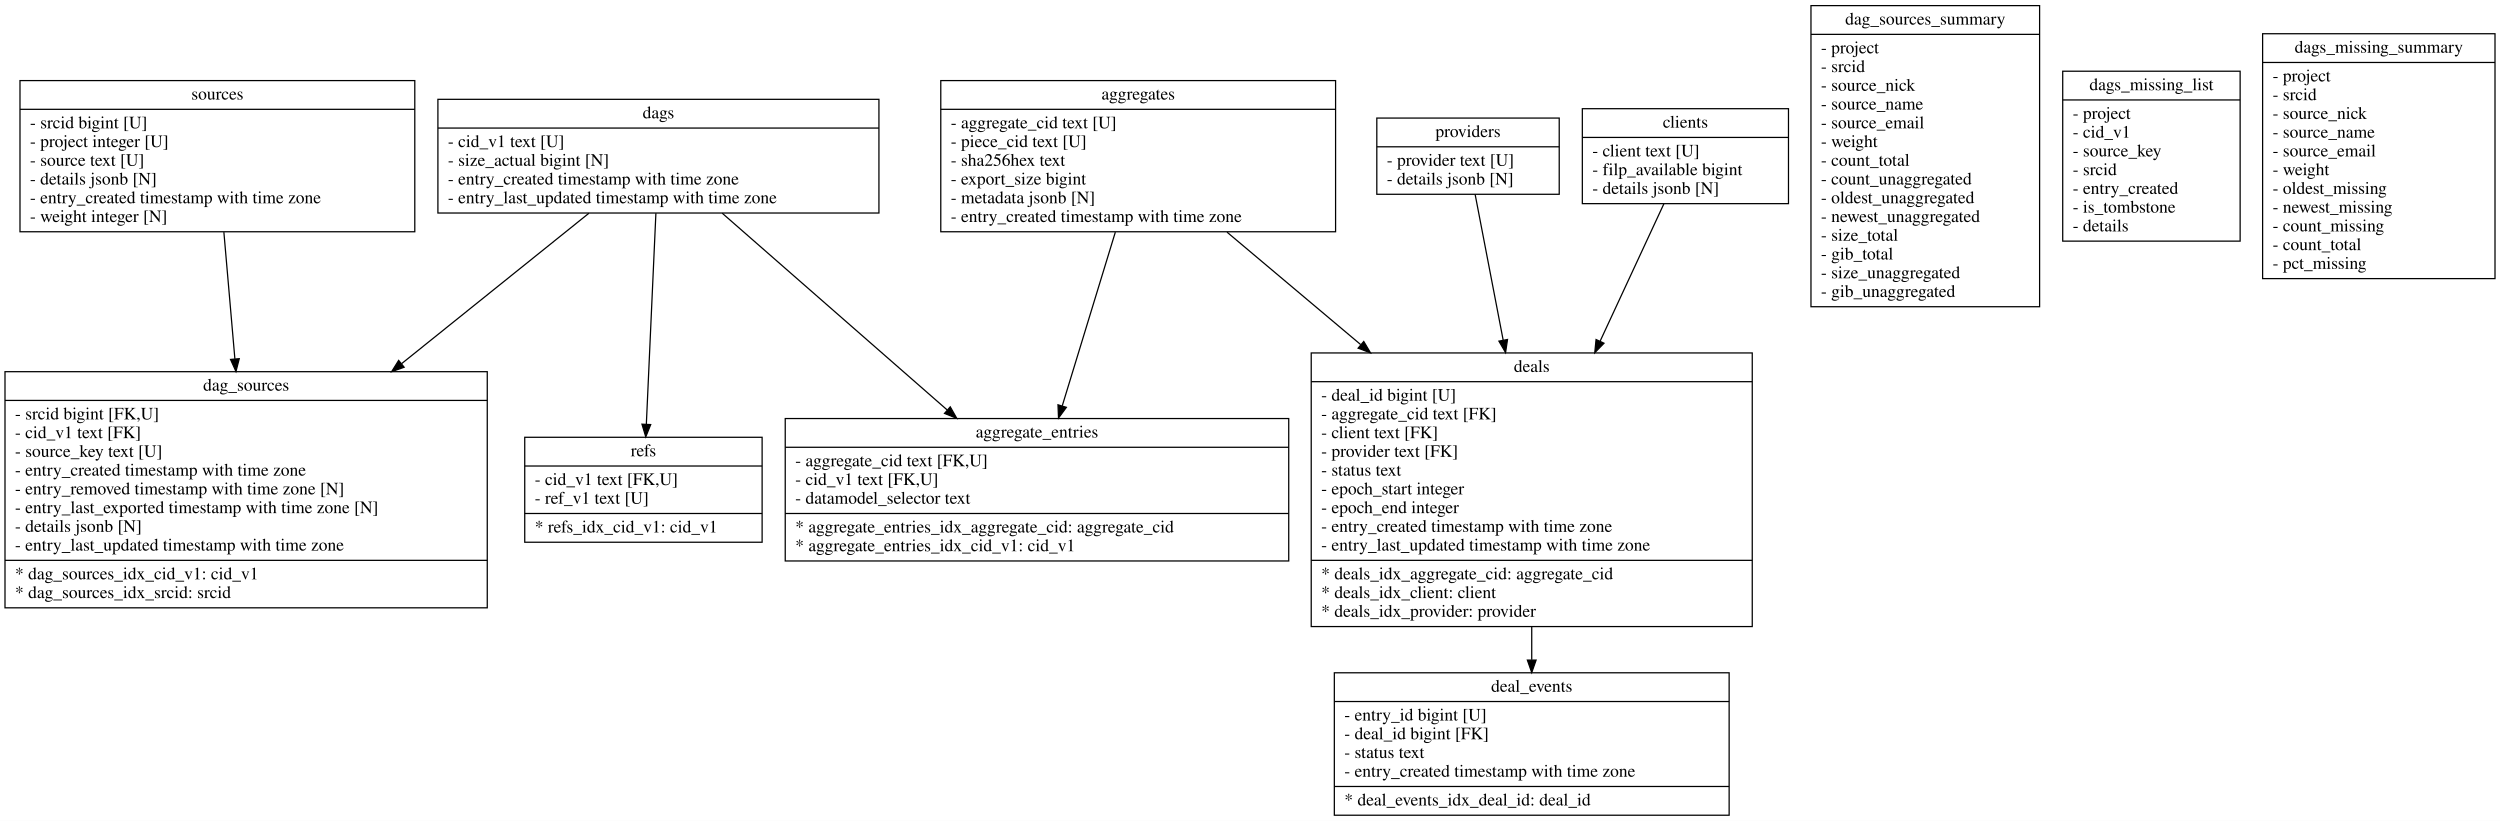
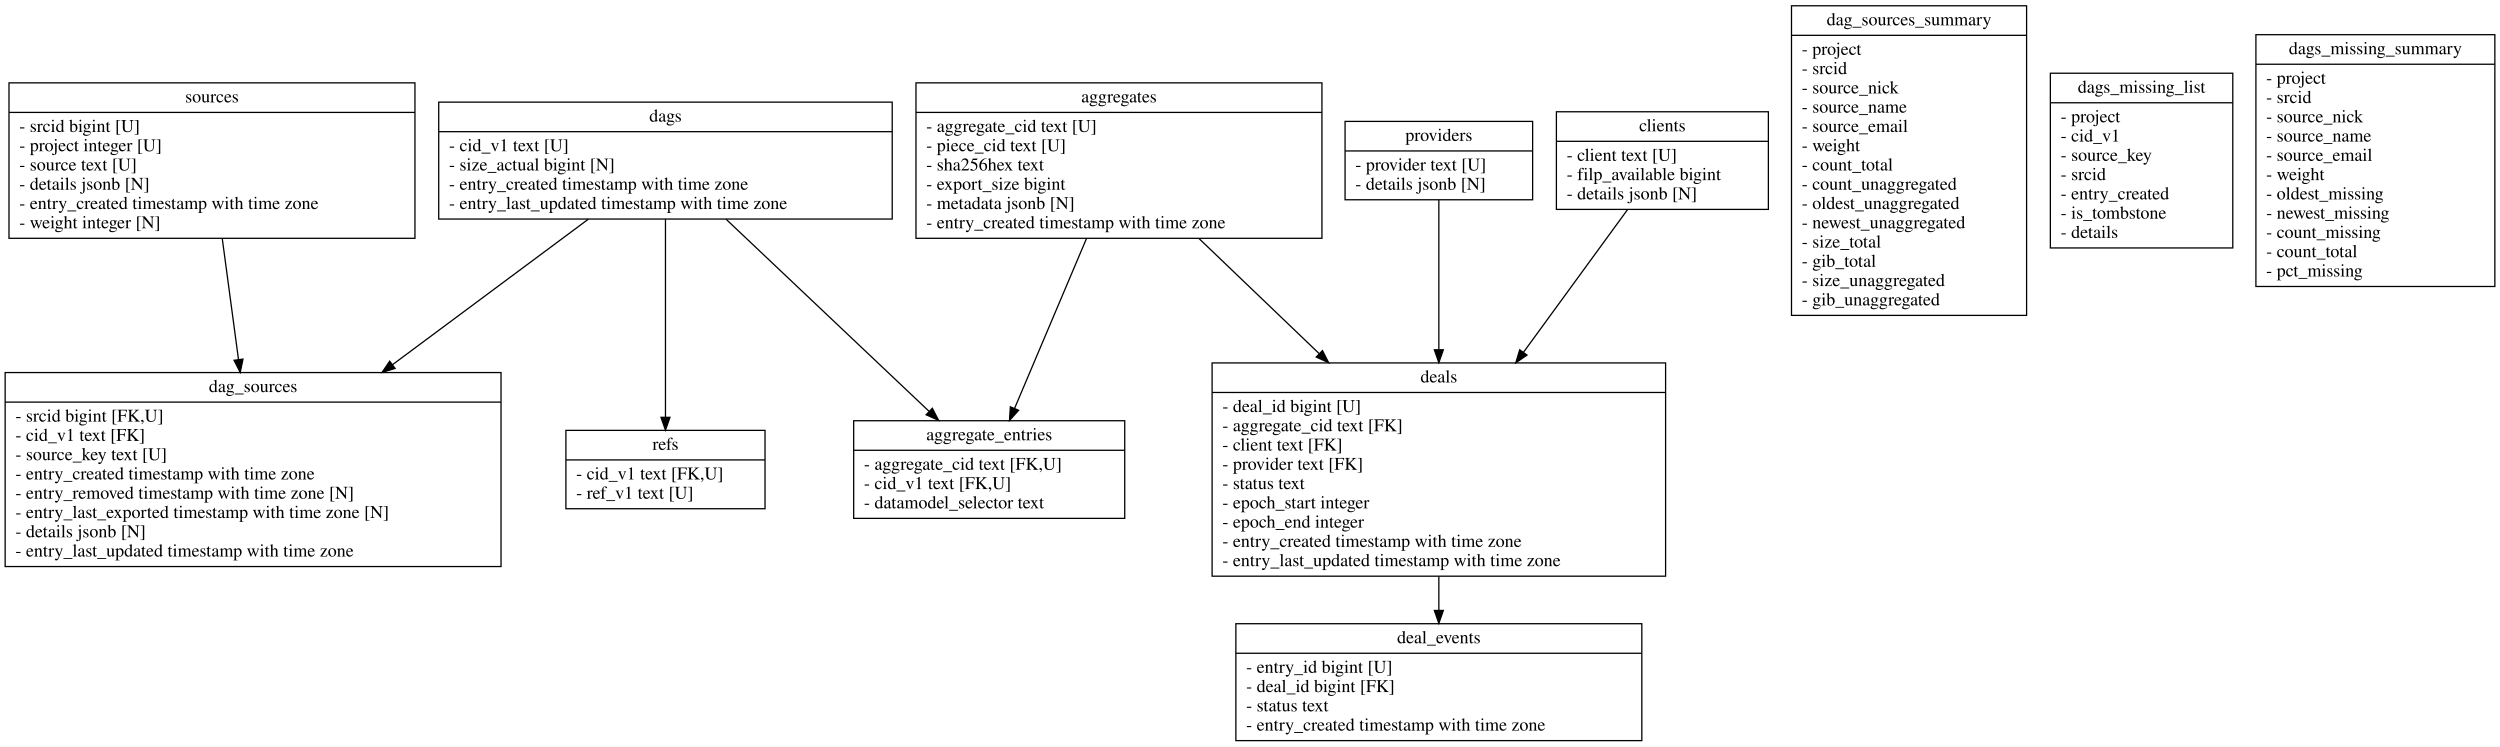
- <svg xmlns="http://www.w3.org/2000/svg" width="2001pt" height="657pt" viewBox="0.00 0.00 2001.00 657.00">
-   <g id="graph0" class="graph" transform="scale(1 1) rotate(0) translate(4 653)">
-     <polygon fill="white" stroke="transparent" points="-4,4 -4,-653 1997,-653 1997,4 -4,4" />
+ <svg xmlns="http://www.w3.org/2000/svg" width="1946pt" height="581pt" viewBox="0.00 0.00 1946.00 581.00">
+   <g id="graph0" class="graph" transform="scale(1 1) rotate(0) translate(4 577)">
+     <polygon fill="white" stroke="transparent" points="-4,4 -4,-577 1942,-577 1942,4 -4,4" />
    <g id="node1" class="node">
-       <polygon fill="white" stroke="black" points="749,-467.5 749,-588.5 1065,-588.5 1065,-467.5 749,-467.5" />
-       <text text-anchor="middle" x="907" y="-573.3" font-family="Times,serif" font-size="14.00">aggregates</text>
-       <polyline fill="none" stroke="black" points="749,-565.5 1065,-565.5 " />
-       <text text-anchor="start" x="757" y="-550.3" font-family="Times,serif" font-size="14.00">- aggregate_cid text [U]</text>
-       <text text-anchor="start" x="757" y="-535.3" font-family="Times,serif" font-size="14.00">- piece_cid text [U]</text>
-       <text text-anchor="start" x="757" y="-520.3" font-family="Times,serif" font-size="14.00">- sha256hex text</text>
-       <text text-anchor="start" x="757" y="-505.3" font-family="Times,serif" font-size="14.00">- export_size bigint</text>
-       <text text-anchor="start" x="757" y="-490.3" font-family="Times,serif" font-size="14.00">- metadata jsonb [N]</text>
-       <text text-anchor="start" x="757" y="-475.3" font-family="Times,serif" font-size="14.00">- entry_created timestamp with time zone</text>
+       <polygon fill="white" stroke="black" points="709,-391.5 709,-512.5 1025,-512.5 1025,-391.5 709,-391.5" />
+       <text text-anchor="middle" x="867" y="-497.3" font-family="Times,serif" font-size="14.00">aggregates</text>
+       <polyline fill="none" stroke="black" points="709,-489.5 1025,-489.5 " />
+       <text text-anchor="start" x="717" y="-474.3" font-family="Times,serif" font-size="14.00">- aggregate_cid text [U]</text>
+       <text text-anchor="start" x="717" y="-459.3" font-family="Times,serif" font-size="14.00">- piece_cid text [U]</text>
+       <text text-anchor="start" x="717" y="-444.3" font-family="Times,serif" font-size="14.00">- sha256hex text</text>
+       <text text-anchor="start" x="717" y="-429.3" font-family="Times,serif" font-size="14.00">- export_size bigint</text>
+       <text text-anchor="start" x="717" y="-414.3" font-family="Times,serif" font-size="14.00">- metadata jsonb [N]</text>
+       <text text-anchor="start" x="717" y="-399.3" font-family="Times,serif" font-size="14.00">- entry_created timestamp with time zone</text>
    </g>
    <g id="node7" class="node">
-       <polygon fill="white" stroke="black" points="624.5,-204 624.5,-318 1027.5,-318 1027.5,-204 624.5,-204" />
-       <text text-anchor="middle" x="826" y="-302.8" font-family="Times,serif" font-size="14.00">aggregate_entries</text>
-       <polyline fill="none" stroke="black" points="624.5,-295 1027.5,-295 " />
-       <text text-anchor="start" x="632.5" y="-279.8" font-family="Times,serif" font-size="14.00">- aggregate_cid text [FK,U]</text>
-       <text text-anchor="start" x="632.5" y="-264.8" font-family="Times,serif" font-size="14.00">- cid_v1 text [FK,U]</text>
-       <text text-anchor="start" x="632.5" y="-249.8" font-family="Times,serif" font-size="14.00">- datamodel_selector text</text>
-       <polyline fill="none" stroke="black" points="624.5,-242 1027.5,-242 " />
-       <text text-anchor="start" x="632.5" y="-226.8" font-family="Times,serif" font-size="14.00">* aggregate_entries_idx_aggregate_cid: aggregate_cid</text>
-       <text text-anchor="start" x="632.5" y="-211.8" font-family="Times,serif" font-size="14.00">* aggregate_entries_idx_cid_v1: cid_v1</text>
+       <polygon fill="white" stroke="black" points="660.5,-173.5 660.5,-249.5 871.5,-249.5 871.5,-173.5 660.5,-173.5" />
+       <text text-anchor="middle" x="766" y="-234.3" font-family="Times,serif" font-size="14.00">aggregate_entries</text>
+       <polyline fill="none" stroke="black" points="660.5,-226.5 871.5,-226.5 " />
+       <text text-anchor="start" x="668.5" y="-211.3" font-family="Times,serif" font-size="14.00">- aggregate_cid text [FK,U]</text>
+       <text text-anchor="start" x="668.5" y="-196.3" font-family="Times,serif" font-size="14.00">- cid_v1 text [FK,U]</text>
+       <text text-anchor="start" x="668.5" y="-181.3" font-family="Times,serif" font-size="14.00">- datamodel_selector text</text>
    </g>
    <g id="edge1" class="edge">
-       <path fill="none" stroke="black" d="M888.72,-467.2C876.08,-425.84 859.26,-370.81 846.22,-328.14" />
-       <polygon fill="black" stroke="black" points="849.51,-326.95 843.24,-318.41 842.82,-329 849.51,-326.95" />
+       <path fill="none" stroke="black" d="M841.77,-391.43C824.43,-350.48 801.73,-296.86 785.71,-259.04" />
+       <polygon fill="black" stroke="black" points="788.91,-257.62 781.79,-249.78 782.46,-260.35 788.91,-257.62" />
    </g>
    <g id="node9" class="node">
-       <polygon fill="white" stroke="black" points="1045.5,-151.5 1045.5,-370.5 1398.5,-370.5 1398.5,-151.5 1045.5,-151.5" />
-       <text text-anchor="middle" x="1222" y="-355.3" font-family="Times,serif" font-size="14.00">deals</text>
-       <polyline fill="none" stroke="black" points="1045.5,-347.5 1398.5,-347.5 " />
-       <text text-anchor="start" x="1053.5" y="-332.3" font-family="Times,serif" font-size="14.00">- deal_id bigint [U]</text>
-       <text text-anchor="start" x="1053.5" y="-317.3" font-family="Times,serif" font-size="14.00">- aggregate_cid text [FK]</text>
-       <text text-anchor="start" x="1053.5" y="-302.3" font-family="Times,serif" font-size="14.00">- client text [FK]</text>
-       <text text-anchor="start" x="1053.5" y="-287.3" font-family="Times,serif" font-size="14.00">- provider text [FK]</text>
-       <text text-anchor="start" x="1053.5" y="-272.3" font-family="Times,serif" font-size="14.00">- status text</text>
-       <text text-anchor="start" x="1053.5" y="-257.3" font-family="Times,serif" font-size="14.00">- epoch_start integer</text>
-       <text text-anchor="start" x="1053.5" y="-242.3" font-family="Times,serif" font-size="14.00">- epoch_end integer</text>
-       <text text-anchor="start" x="1053.5" y="-227.3" font-family="Times,serif" font-size="14.00">- entry_created timestamp with time zone</text>
-       <text text-anchor="start" x="1053.5" y="-212.3" font-family="Times,serif" font-size="14.00">- entry_last_updated timestamp with time zone</text>
-       <polyline fill="none" stroke="black" points="1045.5,-204.5 1398.5,-204.5 " />
-       <text text-anchor="start" x="1053.5" y="-189.3" font-family="Times,serif" font-size="14.00">* deals_idx_aggregate_cid: aggregate_cid</text>
-       <text text-anchor="start" x="1053.5" y="-174.3" font-family="Times,serif" font-size="14.00">* deals_idx_client: client</text>
-       <text text-anchor="start" x="1053.5" y="-159.3" font-family="Times,serif" font-size="14.00">* deals_idx_provider: provider</text>
+       <polygon fill="white" stroke="black" points="939.5,-128.5 939.5,-294.5 1292.5,-294.5 1292.5,-128.5 939.5,-128.5" />
+       <text text-anchor="middle" x="1116" y="-279.3" font-family="Times,serif" font-size="14.00">deals</text>
+       <polyline fill="none" stroke="black" points="939.5,-271.5 1292.5,-271.5 " />
+       <text text-anchor="start" x="947.5" y="-256.3" font-family="Times,serif" font-size="14.00">- deal_id bigint [U]</text>
+       <text text-anchor="start" x="947.5" y="-241.3" font-family="Times,serif" font-size="14.00">- aggregate_cid text [FK]</text>
+       <text text-anchor="start" x="947.5" y="-226.3" font-family="Times,serif" font-size="14.00">- client text [FK]</text>
+       <text text-anchor="start" x="947.5" y="-211.3" font-family="Times,serif" font-size="14.00">- provider text [FK]</text>
+       <text text-anchor="start" x="947.5" y="-196.3" font-family="Times,serif" font-size="14.00">- status text</text>
+       <text text-anchor="start" x="947.5" y="-181.3" font-family="Times,serif" font-size="14.00">- epoch_start integer</text>
+       <text text-anchor="start" x="947.5" y="-166.3" font-family="Times,serif" font-size="14.00">- epoch_end integer</text>
+       <text text-anchor="start" x="947.5" y="-151.3" font-family="Times,serif" font-size="14.00">- entry_created timestamp with time zone</text>
+       <text text-anchor="start" x="947.5" y="-136.3" font-family="Times,serif" font-size="14.00">- entry_last_updated timestamp with time zone</text>
    </g>
    <g id="edge2" class="edge">
-       <path fill="none" stroke="black" d="M978.08,-467.2C1009.76,-440.55 1048.2,-408.21 1085.1,-377.17" />
-       <polygon fill="black" stroke="black" points="1087.55,-379.68 1092.95,-370.57 1083.04,-374.33 1087.55,-379.68" />
+       <path fill="none" stroke="black" d="M929.19,-391.43C957.46,-364.35 991.51,-331.74 1022.75,-301.82" />
+       <polygon fill="black" stroke="black" points="1025.4,-304.12 1030.2,-294.68 1020.56,-299.07 1025.4,-304.12" />
    </g>
    <g id="node2" class="node">
-       <polygon fill="white" stroke="black" points="1262.5,-490 1262.5,-566 1427.5,-566 1427.5,-490 1262.5,-490" />
-       <text text-anchor="middle" x="1345" y="-550.8" font-family="Times,serif" font-size="14.00">clients</text>
-       <polyline fill="none" stroke="black" points="1262.5,-543 1427.5,-543 " />
-       <text text-anchor="start" x="1270.5" y="-527.8" font-family="Times,serif" font-size="14.00">- client text [U]</text>
-       <text text-anchor="start" x="1270.5" y="-512.8" font-family="Times,serif" font-size="14.00">- filp_available bigint</text>
-       <text text-anchor="start" x="1270.5" y="-497.8" font-family="Times,serif" font-size="14.00">- details jsonb [N]</text>
+       <polygon fill="white" stroke="black" points="1207.5,-414 1207.5,-490 1372.5,-490 1372.5,-414 1207.5,-414" />
+       <text text-anchor="middle" x="1290" y="-474.8" font-family="Times,serif" font-size="14.00">clients</text>
+       <polyline fill="none" stroke="black" points="1207.5,-467 1372.5,-467 " />
+       <text text-anchor="start" x="1215.5" y="-451.8" font-family="Times,serif" font-size="14.00">- client text [U]</text>
+       <text text-anchor="start" x="1215.5" y="-436.8" font-family="Times,serif" font-size="14.00">- filp_available bigint</text>
+       <text text-anchor="start" x="1215.5" y="-421.8" font-family="Times,serif" font-size="14.00">- details jsonb [N]</text>
    </g>
    <g id="edge3" class="edge">
-       <path fill="none" stroke="black" d="M1327.77,-489.87C1314.43,-461.13 1295.17,-419.65 1276.74,-379.94" />
-       <polygon fill="black" stroke="black" points="1279.84,-378.29 1272.45,-370.69 1273.49,-381.24 1279.84,-378.29" />
+       <path fill="none" stroke="black" d="M1263,-414C1241.35,-384.31 1210.02,-341.37 1181.85,-302.76" />
+       <polygon fill="black" stroke="black" points="1184.61,-300.6 1175.89,-294.59 1178.95,-304.73 1184.61,-300.6" />
    </g>
    <g id="node3" class="node">
-       <polygon fill="white" stroke="black" points="346.5,-482.5 346.5,-573.5 699.5,-573.5 699.5,-482.5 346.5,-482.5" />
-       <text text-anchor="middle" x="523" y="-558.3" font-family="Times,serif" font-size="14.00">dags</text>
-       <polyline fill="none" stroke="black" points="346.5,-550.5 699.5,-550.5 " />
-       <text text-anchor="start" x="354.5" y="-535.3" font-family="Times,serif" font-size="14.00">- cid_v1 text [U]</text>
-       <text text-anchor="start" x="354.5" y="-520.3" font-family="Times,serif" font-size="14.00">- size_actual bigint [N]</text>
-       <text text-anchor="start" x="354.5" y="-505.3" font-family="Times,serif" font-size="14.00">- entry_created timestamp with time zone</text>
-       <text text-anchor="start" x="354.5" y="-490.3" font-family="Times,serif" font-size="14.00">- entry_last_updated timestamp with time zone</text>
+       <polygon fill="white" stroke="black" points="337.5,-406.5 337.5,-497.5 690.5,-497.5 690.5,-406.5 337.5,-406.5" />
+       <text text-anchor="middle" x="514" y="-482.3" font-family="Times,serif" font-size="14.00">dags</text>
+       <polyline fill="none" stroke="black" points="337.5,-474.5 690.5,-474.5 " />
+       <text text-anchor="start" x="345.5" y="-459.3" font-family="Times,serif" font-size="14.00">- cid_v1 text [U]</text>
+       <text text-anchor="start" x="345.5" y="-444.3" font-family="Times,serif" font-size="14.00">- size_actual bigint [N]</text>
+       <text text-anchor="start" x="345.5" y="-429.3" font-family="Times,serif" font-size="14.00">- entry_created timestamp with time zone</text>
+       <text text-anchor="start" x="345.5" y="-414.3" font-family="Times,serif" font-size="14.00">- entry_last_updated timestamp with time zone</text>
    </g>
    <g id="node6" class="node">
-       <polygon fill="white" stroke="black" points="416,-219 416,-303 606,-303 606,-219 416,-219" />
-       <text text-anchor="middle" x="511" y="-287.8" font-family="Times,serif" font-size="14.00">refs</text>
-       <polyline fill="none" stroke="black" points="416,-280 606,-280 " />
-       <text text-anchor="start" x="424" y="-264.8" font-family="Times,serif" font-size="14.00">- cid_v1 text [FK,U]</text>
-       <text text-anchor="start" x="424" y="-249.8" font-family="Times,serif" font-size="14.00">- ref_v1 text [U]</text>
-       <polyline fill="none" stroke="black" points="416,-242 606,-242 " />
-       <text text-anchor="start" x="424" y="-226.8" font-family="Times,serif" font-size="14.00">* refs_idx_cid_v1: cid_v1</text>
+       <polygon fill="white" stroke="black" points="436.5,-181 436.5,-242 591.5,-242 591.5,-181 436.5,-181" />
+       <text text-anchor="middle" x="514" y="-226.8" font-family="Times,serif" font-size="14.00">refs</text>
+       <polyline fill="none" stroke="black" points="436.5,-219 591.5,-219 " />
+       <text text-anchor="start" x="444.5" y="-203.8" font-family="Times,serif" font-size="14.00">- cid_v1 text [FK,U]</text>
+       <text text-anchor="start" x="444.5" y="-188.8" font-family="Times,serif" font-size="14.00">- ref_v1 text [U]</text>
    </g>
    <g id="edge6" class="edge">
-       <path fill="none" stroke="black" d="M520.98,-482.35C518.86,-435.66 515.55,-362.5 513.33,-313.43" />
-       <polygon fill="black" stroke="black" points="516.82,-313.17 512.87,-303.34 509.83,-313.49 516.82,-313.17" />
+       <path fill="none" stroke="black" d="M514,-406.42C514,-362.17 514,-294.97 514,-252.43" />
+       <polygon fill="black" stroke="black" points="517.5,-252.17 514,-242.17 510.5,-252.17 517.5,-252.17" />
    </g>
    <g id="edge4" class="edge">
-       <path fill="none" stroke="black" d="M574.06,-482.35C623.43,-439.17 698.7,-373.33 754.12,-324.87" />
-       <polygon fill="black" stroke="black" points="756.58,-327.36 761.8,-318.15 751.97,-322.09 756.58,-327.36" />
+       <path fill="none" stroke="black" d="M561.1,-406.42C606.31,-363.64 674.19,-299.39 719.27,-256.73" />
+       <polygon fill="black" stroke="black" points="721.72,-259.23 726.58,-249.81 716.91,-254.14 721.72,-259.23" />
    </g>
    <g id="node8" class="node">
-       <polygon fill="white" stroke="black" points="0,-166.5 0,-355.5 386,-355.5 386,-166.5 0,-166.5" />
-       <text text-anchor="middle" x="193" y="-340.3" font-family="Times,serif" font-size="14.00">dag_sources</text>
-       <polyline fill="none" stroke="black" points="0,-332.5 386,-332.5 " />
-       <text text-anchor="start" x="8" y="-317.3" font-family="Times,serif" font-size="14.00">- srcid bigint [FK,U]</text>
-       <text text-anchor="start" x="8" y="-302.3" font-family="Times,serif" font-size="14.00">- cid_v1 text [FK]</text>
-       <text text-anchor="start" x="8" y="-287.3" font-family="Times,serif" font-size="14.00">- source_key text [U]</text>
-       <text text-anchor="start" x="8" y="-272.3" font-family="Times,serif" font-size="14.00">- entry_created timestamp with time zone</text>
-       <text text-anchor="start" x="8" y="-257.3" font-family="Times,serif" font-size="14.00">- entry_removed timestamp with time zone [N]</text>
-       <text text-anchor="start" x="8" y="-242.3" font-family="Times,serif" font-size="14.00">- entry_last_exported timestamp with time zone [N]</text>
-       <text text-anchor="start" x="8" y="-227.3" font-family="Times,serif" font-size="14.00">- details jsonb [N]</text>
-       <text text-anchor="start" x="8" y="-212.3" font-family="Times,serif" font-size="14.00">- entry_last_updated timestamp with time zone</text>
-       <polyline fill="none" stroke="black" points="0,-204.5 386,-204.5 " />
-       <text text-anchor="start" x="8" y="-189.3" font-family="Times,serif" font-size="14.00">* dag_sources_idx_cid_v1: cid_v1</text>
-       <text text-anchor="start" x="8" y="-174.3" font-family="Times,serif" font-size="14.00">* dag_sources_idx_srcid: srcid</text>
+       <polygon fill="white" stroke="black" points="0,-136 0,-287 386,-287 386,-136 0,-136" />
+       <text text-anchor="middle" x="193" y="-271.8" font-family="Times,serif" font-size="14.00">dag_sources</text>
+       <polyline fill="none" stroke="black" points="0,-264 386,-264 " />
+       <text text-anchor="start" x="8" y="-248.8" font-family="Times,serif" font-size="14.00">- srcid bigint [FK,U]</text>
+       <text text-anchor="start" x="8" y="-233.8" font-family="Times,serif" font-size="14.00">- cid_v1 text [FK]</text>
+       <text text-anchor="start" x="8" y="-218.8" font-family="Times,serif" font-size="14.00">- source_key text [U]</text>
+       <text text-anchor="start" x="8" y="-203.8" font-family="Times,serif" font-size="14.00">- entry_created timestamp with time zone</text>
+       <text text-anchor="start" x="8" y="-188.8" font-family="Times,serif" font-size="14.00">- entry_removed timestamp with time zone [N]</text>
+       <text text-anchor="start" x="8" y="-173.8" font-family="Times,serif" font-size="14.00">- entry_last_exported timestamp with time zone [N]</text>
+       <text text-anchor="start" x="8" y="-158.8" font-family="Times,serif" font-size="14.00">- details jsonb [N]</text>
+       <text text-anchor="start" x="8" y="-143.8" font-family="Times,serif" font-size="14.00">- entry_last_updated timestamp with time zone</text>
    </g>
    <g id="edge5" class="edge">
-       <path fill="none" stroke="black" d="M467.39,-482.35C426.42,-449.44 369.07,-403.39 317.39,-361.89" />
-       <polygon fill="black" stroke="black" points="319.47,-359.07 309.48,-355.54 315.09,-364.53 319.47,-359.07" />
+       <path fill="none" stroke="black" d="M454,-406.42C411.2,-374.62 352.43,-330.96 301.5,-293.12" />
+       <polygon fill="black" stroke="black" points="303.52,-290.25 293.4,-287.1 299.34,-295.87 303.52,-290.25" />
    </g>
    <g id="node4" class="node">
-       <polygon fill="white" stroke="black" points="1098,-497.5 1098,-558.5 1244,-558.5 1244,-497.5 1098,-497.5" />
-       <text text-anchor="middle" x="1171" y="-543.3" font-family="Times,serif" font-size="14.00">providers</text>
-       <polyline fill="none" stroke="black" points="1098,-535.5 1244,-535.5 " />
-       <text text-anchor="start" x="1106" y="-520.3" font-family="Times,serif" font-size="14.00">- provider text [U]</text>
-       <text text-anchor="start" x="1106" y="-505.3" font-family="Times,serif" font-size="14.00">- details jsonb [N]</text>
+       <polygon fill="white" stroke="black" points="1043,-421.5 1043,-482.5 1189,-482.5 1189,-421.5 1043,-421.5" />
+       <text text-anchor="middle" x="1116" y="-467.3" font-family="Times,serif" font-size="14.00">providers</text>
+       <polyline fill="none" stroke="black" points="1043,-459.5 1189,-459.5 " />
+       <text text-anchor="start" x="1051" y="-444.3" font-family="Times,serif" font-size="14.00">- provider text [U]</text>
+       <text text-anchor="start" x="1051" y="-429.3" font-family="Times,serif" font-size="14.00">- details jsonb [N]</text>
    </g>
    <g id="edge8" class="edge">
-       <path fill="none" stroke="black" d="M1176.7,-497.37C1182.19,-468.87 1190.85,-423.87 1199.13,-380.81" />
-       <polygon fill="black" stroke="black" points="1202.61,-381.28 1201.06,-370.8 1195.73,-379.95 1202.61,-381.28" />
+       <path fill="none" stroke="black" d="M1116,-421.28C1116,-392.15 1116,-346.23 1116,-304.86" />
+       <polygon fill="black" stroke="black" points="1119.5,-304.73 1116,-294.73 1112.5,-304.73 1119.5,-304.73" />
    </g>
    <g id="node5" class="node">
-       <polygon fill="white" stroke="black" points="12,-467.5 12,-588.5 328,-588.5 328,-467.5 12,-467.5" />
-       <text text-anchor="middle" x="170" y="-573.3" font-family="Times,serif" font-size="14.00">sources</text>
-       <polyline fill="none" stroke="black" points="12,-565.5 328,-565.5 " />
-       <text text-anchor="start" x="20" y="-550.3" font-family="Times,serif" font-size="14.00">- srcid bigint [U]</text>
-       <text text-anchor="start" x="20" y="-535.3" font-family="Times,serif" font-size="14.00">- project integer [U]</text>
-       <text text-anchor="start" x="20" y="-520.3" font-family="Times,serif" font-size="14.00">- source text [U]</text>
-       <text text-anchor="start" x="20" y="-505.3" font-family="Times,serif" font-size="14.00">- details jsonb [N]</text>
-       <text text-anchor="start" x="20" y="-490.3" font-family="Times,serif" font-size="14.00">- entry_created timestamp with time zone</text>
-       <text text-anchor="start" x="20" y="-475.3" font-family="Times,serif" font-size="14.00">- weight integer [N]</text>
+       <polygon fill="white" stroke="black" points="3,-391.5 3,-512.5 319,-512.5 319,-391.5 3,-391.5" />
+       <text text-anchor="middle" x="161" y="-497.3" font-family="Times,serif" font-size="14.00">sources</text>
+       <polyline fill="none" stroke="black" points="3,-489.5 319,-489.5 " />
+       <text text-anchor="start" x="11" y="-474.3" font-family="Times,serif" font-size="14.00">- srcid bigint [U]</text>
+       <text text-anchor="start" x="11" y="-459.3" font-family="Times,serif" font-size="14.00">- project integer [U]</text>
+       <text text-anchor="start" x="11" y="-444.3" font-family="Times,serif" font-size="14.00">- source text [U]</text>
+       <text text-anchor="start" x="11" y="-429.3" font-family="Times,serif" font-size="14.00">- details jsonb [N]</text>
+       <text text-anchor="start" x="11" y="-414.3" font-family="Times,serif" font-size="14.00">- entry_created timestamp with time zone</text>
+       <text text-anchor="start" x="11" y="-399.3" font-family="Times,serif" font-size="14.00">- weight integer [N]</text>
    </g>
    <g id="edge9" class="edge">
-       <path fill="none" stroke="black" d="M175.19,-467.2C177.79,-437.26 181.01,-400.14 184,-365.74" />
-       <polygon fill="black" stroke="black" points="187.49,-365.91 184.87,-355.65 180.52,-365.31 187.49,-365.91" />
+       <path fill="none" stroke="black" d="M168.99,-391.43C172.82,-362.92 177.47,-328.28 181.65,-297.1" />
+       <polygon fill="black" stroke="black" points="185.13,-297.48 182.99,-287.11 178.19,-296.55 185.13,-297.48" />
    </g>
    <g id="node10" class="node">
-       <polygon fill="white" stroke="black" points="1064,-0.5 1064,-114.5 1380,-114.5 1380,-0.5 1064,-0.5" />
-       <text text-anchor="middle" x="1222" y="-99.3" font-family="Times,serif" font-size="14.00">deal_events</text>
-       <polyline fill="none" stroke="black" points="1064,-91.5 1380,-91.5 " />
-       <text text-anchor="start" x="1072" y="-76.3" font-family="Times,serif" font-size="14.00">- entry_id bigint [U]</text>
-       <text text-anchor="start" x="1072" y="-61.3" font-family="Times,serif" font-size="14.00">- deal_id bigint [FK]</text>
-       <text text-anchor="start" x="1072" y="-46.3" font-family="Times,serif" font-size="14.00">- status text</text>
-       <text text-anchor="start" x="1072" y="-31.3" font-family="Times,serif" font-size="14.00">- entry_created timestamp with time zone</text>
-       <polyline fill="none" stroke="black" points="1064,-23.5 1380,-23.5 " />
-       <text text-anchor="start" x="1072" y="-8.3" font-family="Times,serif" font-size="14.00">* deal_events_idx_deal_id: deal_id</text>
+       <polygon fill="white" stroke="black" points="958,-0.5 958,-91.5 1274,-91.5 1274,-0.5 958,-0.5" />
+       <text text-anchor="middle" x="1116" y="-76.3" font-family="Times,serif" font-size="14.00">deal_events</text>
+       <polyline fill="none" stroke="black" points="958,-68.5 1274,-68.5 " />
+       <text text-anchor="start" x="966" y="-53.3" font-family="Times,serif" font-size="14.00">- entry_id bigint [U]</text>
+       <text text-anchor="start" x="966" y="-38.3" font-family="Times,serif" font-size="14.00">- deal_id bigint [FK]</text>
+       <text text-anchor="start" x="966" y="-23.3" font-family="Times,serif" font-size="14.00">- status text</text>
+       <text text-anchor="start" x="966" y="-8.3" font-family="Times,serif" font-size="14.00">- entry_created timestamp with time zone</text>
    </g>
    <g id="edge7" class="edge">
-       <path fill="none" stroke="black" d="M1222,-151.29C1222,-142.3 1222,-133.4 1222,-124.87" />
-       <polygon fill="black" stroke="black" points="1225.5,-124.67 1222,-114.68 1218.5,-124.68 1225.5,-124.67" />
+       <path fill="none" stroke="black" d="M1116,-128.27C1116,-119.34 1116,-110.41 1116,-101.92" />
+       <polygon fill="black" stroke="black" points="1119.5,-101.81 1116,-91.81 1112.5,-101.81 1119.5,-101.81" />
    </g>
    <g id="node11" class="node">
-       <polygon fill="white" stroke="black" points="1445.5,-407.5 1445.5,-648.5 1628.5,-648.5 1628.5,-407.5 1445.5,-407.5" />
-       <text text-anchor="middle" x="1537" y="-633.3" font-family="Times,serif" font-size="14.00">dag_sources_summary</text>
-       <polyline fill="none" stroke="black" points="1445.5,-625.5 1628.5,-625.5 " />
-       <text text-anchor="start" x="1453.5" y="-610.3" font-family="Times,serif" font-size="14.00">- project</text>
-       <text text-anchor="start" x="1453.5" y="-595.3" font-family="Times,serif" font-size="14.00">- srcid</text>
-       <text text-anchor="start" x="1453.5" y="-580.3" font-family="Times,serif" font-size="14.00">- source_nick</text>
-       <text text-anchor="start" x="1453.5" y="-565.3" font-family="Times,serif" font-size="14.00">- source_name</text>
-       <text text-anchor="start" x="1453.5" y="-550.3" font-family="Times,serif" font-size="14.00">- source_email</text>
-       <text text-anchor="start" x="1453.5" y="-535.3" font-family="Times,serif" font-size="14.00">- weight</text>
-       <text text-anchor="start" x="1453.5" y="-520.3" font-family="Times,serif" font-size="14.00">- count_total</text>
-       <text text-anchor="start" x="1453.5" y="-505.3" font-family="Times,serif" font-size="14.00">- count_unaggregated</text>
-       <text text-anchor="start" x="1453.5" y="-490.3" font-family="Times,serif" font-size="14.00">- oldest_unaggregated</text>
-       <text text-anchor="start" x="1453.5" y="-475.3" font-family="Times,serif" font-size="14.00">- newest_unaggregated</text>
-       <text text-anchor="start" x="1453.5" y="-460.3" font-family="Times,serif" font-size="14.00">- size_total</text>
-       <text text-anchor="start" x="1453.5" y="-445.3" font-family="Times,serif" font-size="14.00">- gib_total</text>
-       <text text-anchor="start" x="1453.5" y="-430.3" font-family="Times,serif" font-size="14.00">- size_unaggregated</text>
-       <text text-anchor="start" x="1453.5" y="-415.3" font-family="Times,serif" font-size="14.00">- gib_unaggregated</text>
+       <polygon fill="white" stroke="black" points="1390.5,-331.5 1390.5,-572.5 1573.5,-572.5 1573.5,-331.5 1390.5,-331.5" />
+       <text text-anchor="middle" x="1482" y="-557.3" font-family="Times,serif" font-size="14.00">dag_sources_summary</text>
+       <polyline fill="none" stroke="black" points="1390.5,-549.5 1573.5,-549.5 " />
+       <text text-anchor="start" x="1398.5" y="-534.3" font-family="Times,serif" font-size="14.00">- project</text>
+       <text text-anchor="start" x="1398.5" y="-519.3" font-family="Times,serif" font-size="14.00">- srcid</text>
+       <text text-anchor="start" x="1398.5" y="-504.3" font-family="Times,serif" font-size="14.00">- source_nick</text>
+       <text text-anchor="start" x="1398.5" y="-489.3" font-family="Times,serif" font-size="14.00">- source_name</text>
+       <text text-anchor="start" x="1398.5" y="-474.3" font-family="Times,serif" font-size="14.00">- source_email</text>
+       <text text-anchor="start" x="1398.5" y="-459.3" font-family="Times,serif" font-size="14.00">- weight</text>
+       <text text-anchor="start" x="1398.5" y="-444.3" font-family="Times,serif" font-size="14.00">- count_total</text>
+       <text text-anchor="start" x="1398.5" y="-429.3" font-family="Times,serif" font-size="14.00">- count_unaggregated</text>
+       <text text-anchor="start" x="1398.5" y="-414.3" font-family="Times,serif" font-size="14.00">- oldest_unaggregated</text>
+       <text text-anchor="start" x="1398.5" y="-399.3" font-family="Times,serif" font-size="14.00">- newest_unaggregated</text>
+       <text text-anchor="start" x="1398.5" y="-384.3" font-family="Times,serif" font-size="14.00">- size_total</text>
+       <text text-anchor="start" x="1398.5" y="-369.3" font-family="Times,serif" font-size="14.00">- gib_total</text>
+       <text text-anchor="start" x="1398.5" y="-354.3" font-family="Times,serif" font-size="14.00">- size_unaggregated</text>
+       <text text-anchor="start" x="1398.5" y="-339.3" font-family="Times,serif" font-size="14.00">- gib_unaggregated</text>
    </g>
    <g id="node12" class="node">
-       <polygon fill="white" stroke="black" points="1647,-460 1647,-596 1789,-596 1789,-460 1647,-460" />
-       <text text-anchor="middle" x="1718" y="-580.8" font-family="Times,serif" font-size="14.00">dags_missing_list</text>
-       <polyline fill="none" stroke="black" points="1647,-573 1789,-573 " />
-       <text text-anchor="start" x="1655" y="-557.8" font-family="Times,serif" font-size="14.00">- project</text>
-       <text text-anchor="start" x="1655" y="-542.8" font-family="Times,serif" font-size="14.00">- cid_v1</text>
-       <text text-anchor="start" x="1655" y="-527.8" font-family="Times,serif" font-size="14.00">- source_key</text>
-       <text text-anchor="start" x="1655" y="-512.8" font-family="Times,serif" font-size="14.00">- srcid</text>
-       <text text-anchor="start" x="1655" y="-497.8" font-family="Times,serif" font-size="14.00">- entry_created</text>
-       <text text-anchor="start" x="1655" y="-482.8" font-family="Times,serif" font-size="14.00">- is_tombstone</text>
-       <text text-anchor="start" x="1655" y="-467.8" font-family="Times,serif" font-size="14.00">- details</text>
+       <polygon fill="white" stroke="black" points="1592,-384 1592,-520 1734,-520 1734,-384 1592,-384" />
+       <text text-anchor="middle" x="1663" y="-504.8" font-family="Times,serif" font-size="14.00">dags_missing_list</text>
+       <polyline fill="none" stroke="black" points="1592,-497 1734,-497 " />
+       <text text-anchor="start" x="1600" y="-481.8" font-family="Times,serif" font-size="14.00">- project</text>
+       <text text-anchor="start" x="1600" y="-466.8" font-family="Times,serif" font-size="14.00">- cid_v1</text>
+       <text text-anchor="start" x="1600" y="-451.8" font-family="Times,serif" font-size="14.00">- source_key</text>
+       <text text-anchor="start" x="1600" y="-436.8" font-family="Times,serif" font-size="14.00">- srcid</text>
+       <text text-anchor="start" x="1600" y="-421.8" font-family="Times,serif" font-size="14.00">- entry_created</text>
+       <text text-anchor="start" x="1600" y="-406.8" font-family="Times,serif" font-size="14.00">- is_tombstone</text>
+       <text text-anchor="start" x="1600" y="-391.8" font-family="Times,serif" font-size="14.00">- details</text>
    </g>
    <g id="node13" class="node">
-       <polygon fill="white" stroke="black" points="1807,-430 1807,-626 1993,-626 1993,-430 1807,-430" />
-       <text text-anchor="middle" x="1900" y="-610.8" font-family="Times,serif" font-size="14.00">dags_missing_summary</text>
-       <polyline fill="none" stroke="black" points="1807,-603 1993,-603 " />
-       <text text-anchor="start" x="1815" y="-587.8" font-family="Times,serif" font-size="14.00">- project</text>
-       <text text-anchor="start" x="1815" y="-572.8" font-family="Times,serif" font-size="14.00">- srcid</text>
-       <text text-anchor="start" x="1815" y="-557.8" font-family="Times,serif" font-size="14.00">- source_nick</text>
-       <text text-anchor="start" x="1815" y="-542.8" font-family="Times,serif" font-size="14.00">- source_name</text>
-       <text text-anchor="start" x="1815" y="-527.8" font-family="Times,serif" font-size="14.00">- source_email</text>
-       <text text-anchor="start" x="1815" y="-512.8" font-family="Times,serif" font-size="14.00">- weight</text>
-       <text text-anchor="start" x="1815" y="-497.8" font-family="Times,serif" font-size="14.00">- oldest_missing</text>
-       <text text-anchor="start" x="1815" y="-482.8" font-family="Times,serif" font-size="14.00">- newest_missing</text>
-       <text text-anchor="start" x="1815" y="-467.8" font-family="Times,serif" font-size="14.00">- count_missing</text>
-       <text text-anchor="start" x="1815" y="-452.8" font-family="Times,serif" font-size="14.00">- count_total</text>
-       <text text-anchor="start" x="1815" y="-437.8" font-family="Times,serif" font-size="14.00">- pct_missing</text>
+       <polygon fill="white" stroke="black" points="1752,-354 1752,-550 1938,-550 1938,-354 1752,-354" />
+       <text text-anchor="middle" x="1845" y="-534.8" font-family="Times,serif" font-size="14.00">dags_missing_summary</text>
+       <polyline fill="none" stroke="black" points="1752,-527 1938,-527 " />
+       <text text-anchor="start" x="1760" y="-511.8" font-family="Times,serif" font-size="14.00">- project</text>
+       <text text-anchor="start" x="1760" y="-496.8" font-family="Times,serif" font-size="14.00">- srcid</text>
+       <text text-anchor="start" x="1760" y="-481.8" font-family="Times,serif" font-size="14.00">- source_nick</text>
+       <text text-anchor="start" x="1760" y="-466.8" font-family="Times,serif" font-size="14.00">- source_name</text>
+       <text text-anchor="start" x="1760" y="-451.8" font-family="Times,serif" font-size="14.00">- source_email</text>
+       <text text-anchor="start" x="1760" y="-436.8" font-family="Times,serif" font-size="14.00">- weight</text>
+       <text text-anchor="start" x="1760" y="-421.8" font-family="Times,serif" font-size="14.00">- oldest_missing</text>
+       <text text-anchor="start" x="1760" y="-406.8" font-family="Times,serif" font-size="14.00">- newest_missing</text>
+       <text text-anchor="start" x="1760" y="-391.8" font-family="Times,serif" font-size="14.00">- count_missing</text>
+       <text text-anchor="start" x="1760" y="-376.8" font-family="Times,serif" font-size="14.00">- count_total</text>
+       <text text-anchor="start" x="1760" y="-361.8" font-family="Times,serif" font-size="14.00">- pct_missing</text>
    </g>
  </g>
</svg>
